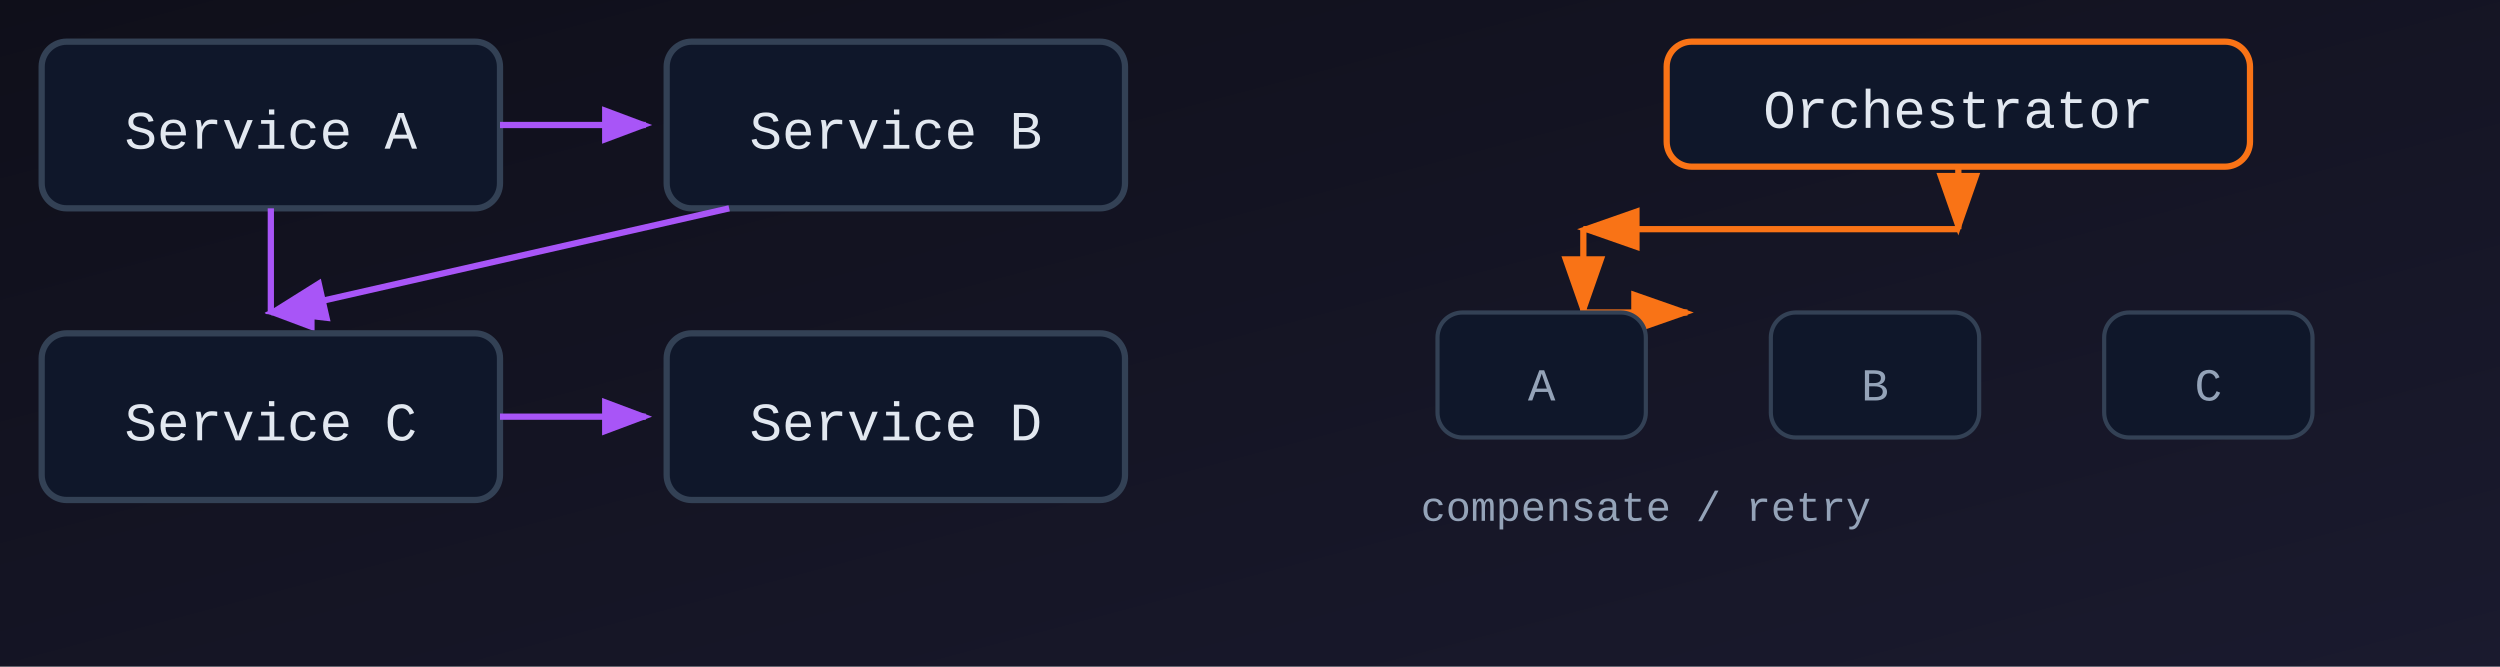
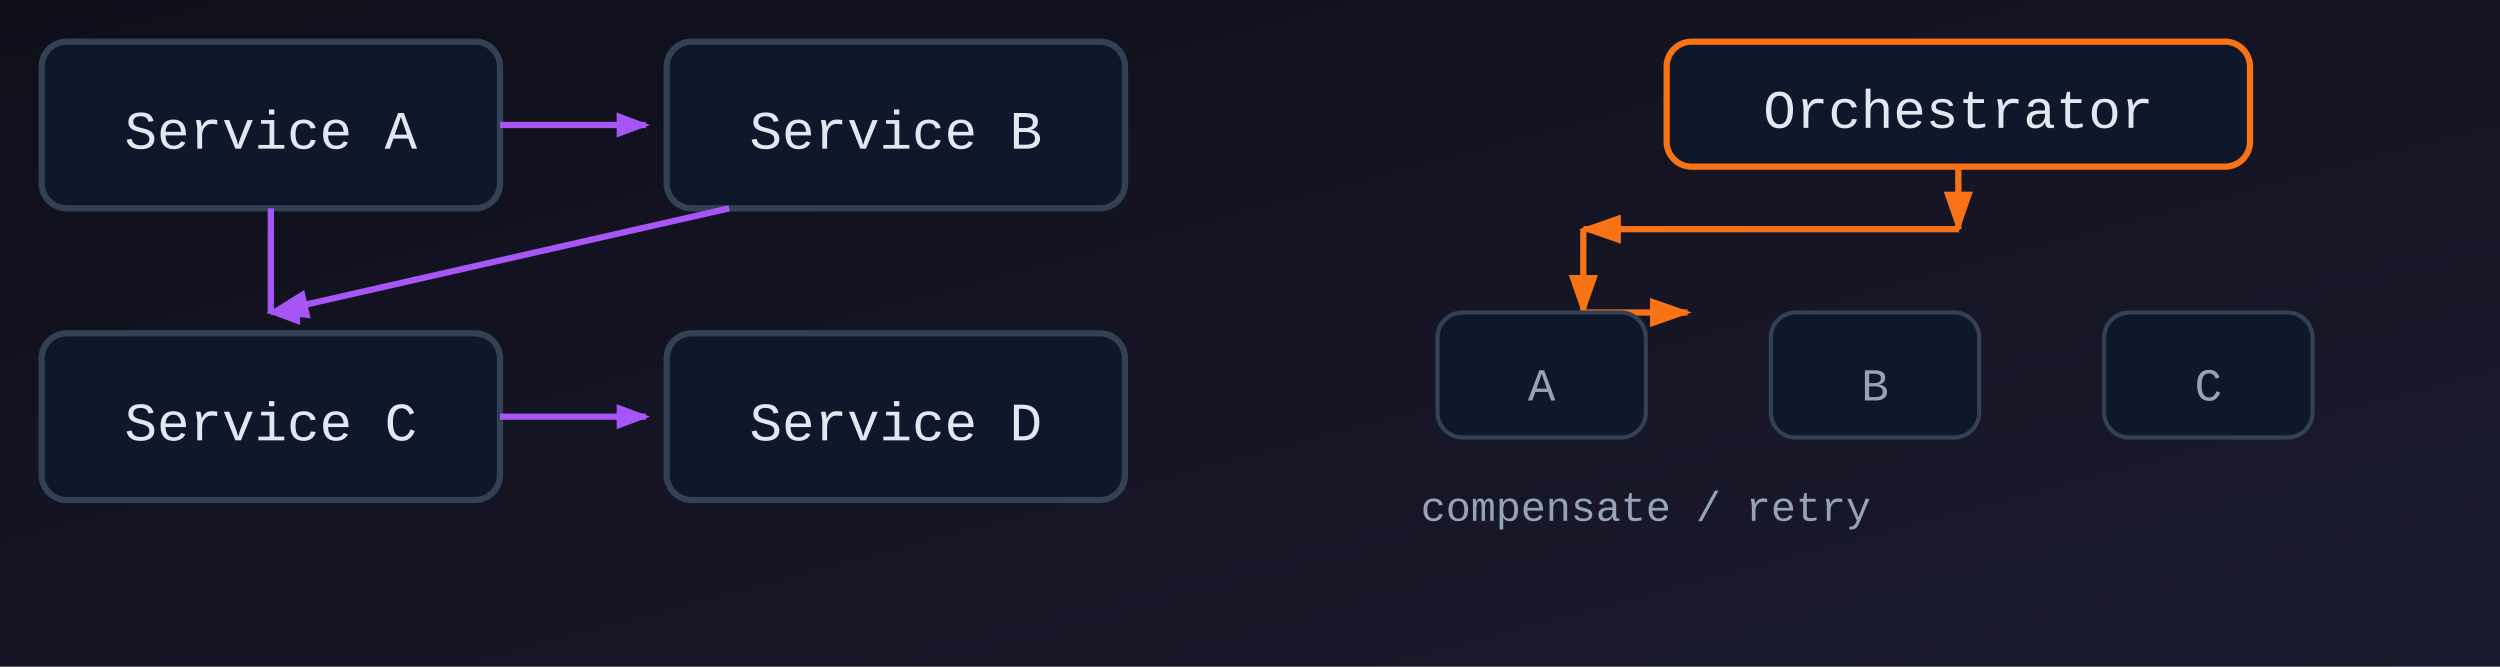
<svg xmlns="http://www.w3.org/2000/svg" viewBox="0 0 600 160" width="600" height="160">
  <style>
    text { font-family: 'SF Mono','Fira Code','Cascada Code','Courier New','Microsoft YaHei','SimHei',monospace; }
    .t1 { fill: #e2e8f0; font-size: 13px; }
    .t2 { fill: #94a3b8; font-size: 11px; }
    .t3 { fill: #94a3b8; font-size: 10px; }
  </style>
  <defs>
    <linearGradient id="bg" x1="0%" y1="0%" x2="100%" y2="100%">
      <stop offset="0%" stop-color="#0f0f1a" />
      <stop offset="100%" stop-color="#1a1a2e" />
    </linearGradient>
-     <marker id="ar" markerWidth="8" markerHeight="6" refX="7" refY="3" orient="auto">
+     <marker id="ar" markerWidth="8" markerHeight="6" refX="7" refY="3" orient="auto" markerUnits="userSpaceOnUse" overflow="visible">
      <polygon points="0 0, 8 3, 0 6" fill="#a855f7" />
    </marker>
-     <marker id="ad" markerWidth="6" markerHeight="8" refX="3" refY="7" orient="auto">
+     <marker id="ad" markerWidth="6" markerHeight="8" refX="3" refY="7" orient="auto" markerUnits="userSpaceOnUse" overflow="visible">
      <polygon points="0 0, 3 8, 6 0" fill="#a855f7" />
    </marker>
-     <marker id="od" markerWidth="6" markerHeight="8" refX="3" refY="7" orient="auto">
+     <marker id="od" markerWidth="6" markerHeight="8" refX="3" refY="7" orient="auto" markerUnits="userSpaceOnUse" overflow="visible">
      <polygon points="0 0, 3 8, 6 0" fill="#f97316" />
    </marker>
-     <marker id="arrow-a855f7" markerWidth="10" markerHeight="7" refX="9" refY="3.5" orient="auto">
+     <marker id="arrow-a855f7" markerWidth="10" markerHeight="7" refX="9" refY="3.5" orient="auto" markerUnits="userSpaceOnUse" overflow="visible">
      <polygon points="0 0, 10 3.5, 0 7" fill="#a855f7" />
    </marker>
-     <marker id="arrow-f97316" markerWidth="10" markerHeight="7" refX="9" refY="3.5" orient="auto">
+     <marker id="arrow-f97316" markerWidth="10" markerHeight="7" refX="9" refY="3.5" orient="auto" markerUnits="userSpaceOnUse" overflow="visible">
      <polygon points="0 0, 10 3.5, 0 7" fill="#f97316" />
    </marker>
  </defs>
  <rect width="600" height="160" fill="url(#bg)" />
  <rect x="10" y="10" width="110" height="40" rx="6" fill="#0f172a" stroke="#334155" stroke-width="1.5" />
  <text x="65" y="32" class="t1" text-anchor="middle" dominant-baseline="middle">Service A</text>
  <line x1="120" y1="30" x2="155" y2="30" stroke="#a855f7" stroke-width="1.5" marker-end="url(#ar)" />
  <rect x="160" y="10" width="110" height="40" rx="6" fill="#0f172a" stroke="#334155" stroke-width="1.5" />
  <text x="215" y="32" class="t1" text-anchor="middle" dominant-baseline="middle">Service B</text>
  <line x1="65" y1="50" x2="65" y2="75" stroke="#a855f7" stroke-width="1.5" marker-end="url(#ad)" />
  <line x1="175" y1="50" x2="65" y2="75" stroke="#a855f7" stroke-width="1.5" marker-end="url(#arrow-a855f7)" />
  <rect x="10" y="80" width="110" height="40" rx="6" fill="#0f172a" stroke="#334155" stroke-width="1.5" />
  <text x="65" y="102" class="t1" text-anchor="middle" dominant-baseline="middle">Service C</text>
  <line x1="120" y1="100" x2="155" y2="100" stroke="#a855f7" stroke-width="1.5" marker-end="url(#ar)" />
  <rect x="160" y="80" width="110" height="40" rx="6" fill="#0f172a" stroke="#334155" stroke-width="1.5" />
  <text x="215" y="102" class="t1" text-anchor="middle" dominant-baseline="middle">Service D</text>
  <rect x="400" y="10" width="140" height="30" rx="6" fill="#0f172a" stroke="#f97316" stroke-width="1.5" />
  <text x="470" y="27" class="t1" text-anchor="middle" dominant-baseline="middle">Orchestrator</text>
  <line x1="470" y1="40" x2="470" y2="55" stroke="#f97316" stroke-width="1.5" marker-end="url(#arrow-f97316)" />
  <line x1="470" y1="55" x2="380" y2="55" stroke="#f97316" stroke-width="1.5" marker-end="url(#arrow-f97316)" />
  <line x1="380" y1="55" x2="380" y2="75" stroke="#f97316" stroke-width="1.5" marker-end="url(#arrow-f97316)" />
  <line x1="380" y1="75" x2="405" y2="75" stroke="#f97316" stroke-width="1.5" marker-end="url(#arrow-f97316)" />
  <rect x="345" y="75" width="50" height="30" rx="6" fill="#0f172a" stroke="#334155" stroke-width="1" />
  <text x="370" y="93" class="t2" text-anchor="middle" dominant-baseline="middle">A</text>
  <rect x="425" y="75" width="50" height="30" rx="6" fill="#0f172a" stroke="#334155" stroke-width="1" />
  <text x="450" y="93" class="t2" text-anchor="middle" dominant-baseline="middle">B</text>
  <rect x="505" y="75" width="50" height="30" rx="6" fill="#0f172a" stroke="#334155" stroke-width="1" />
  <text x="530" y="93" class="t2" text-anchor="middle" dominant-baseline="middle">C</text>
  <text x="395" y="125" class="t3" text-anchor="middle">compensate / retry</text>
</svg>
